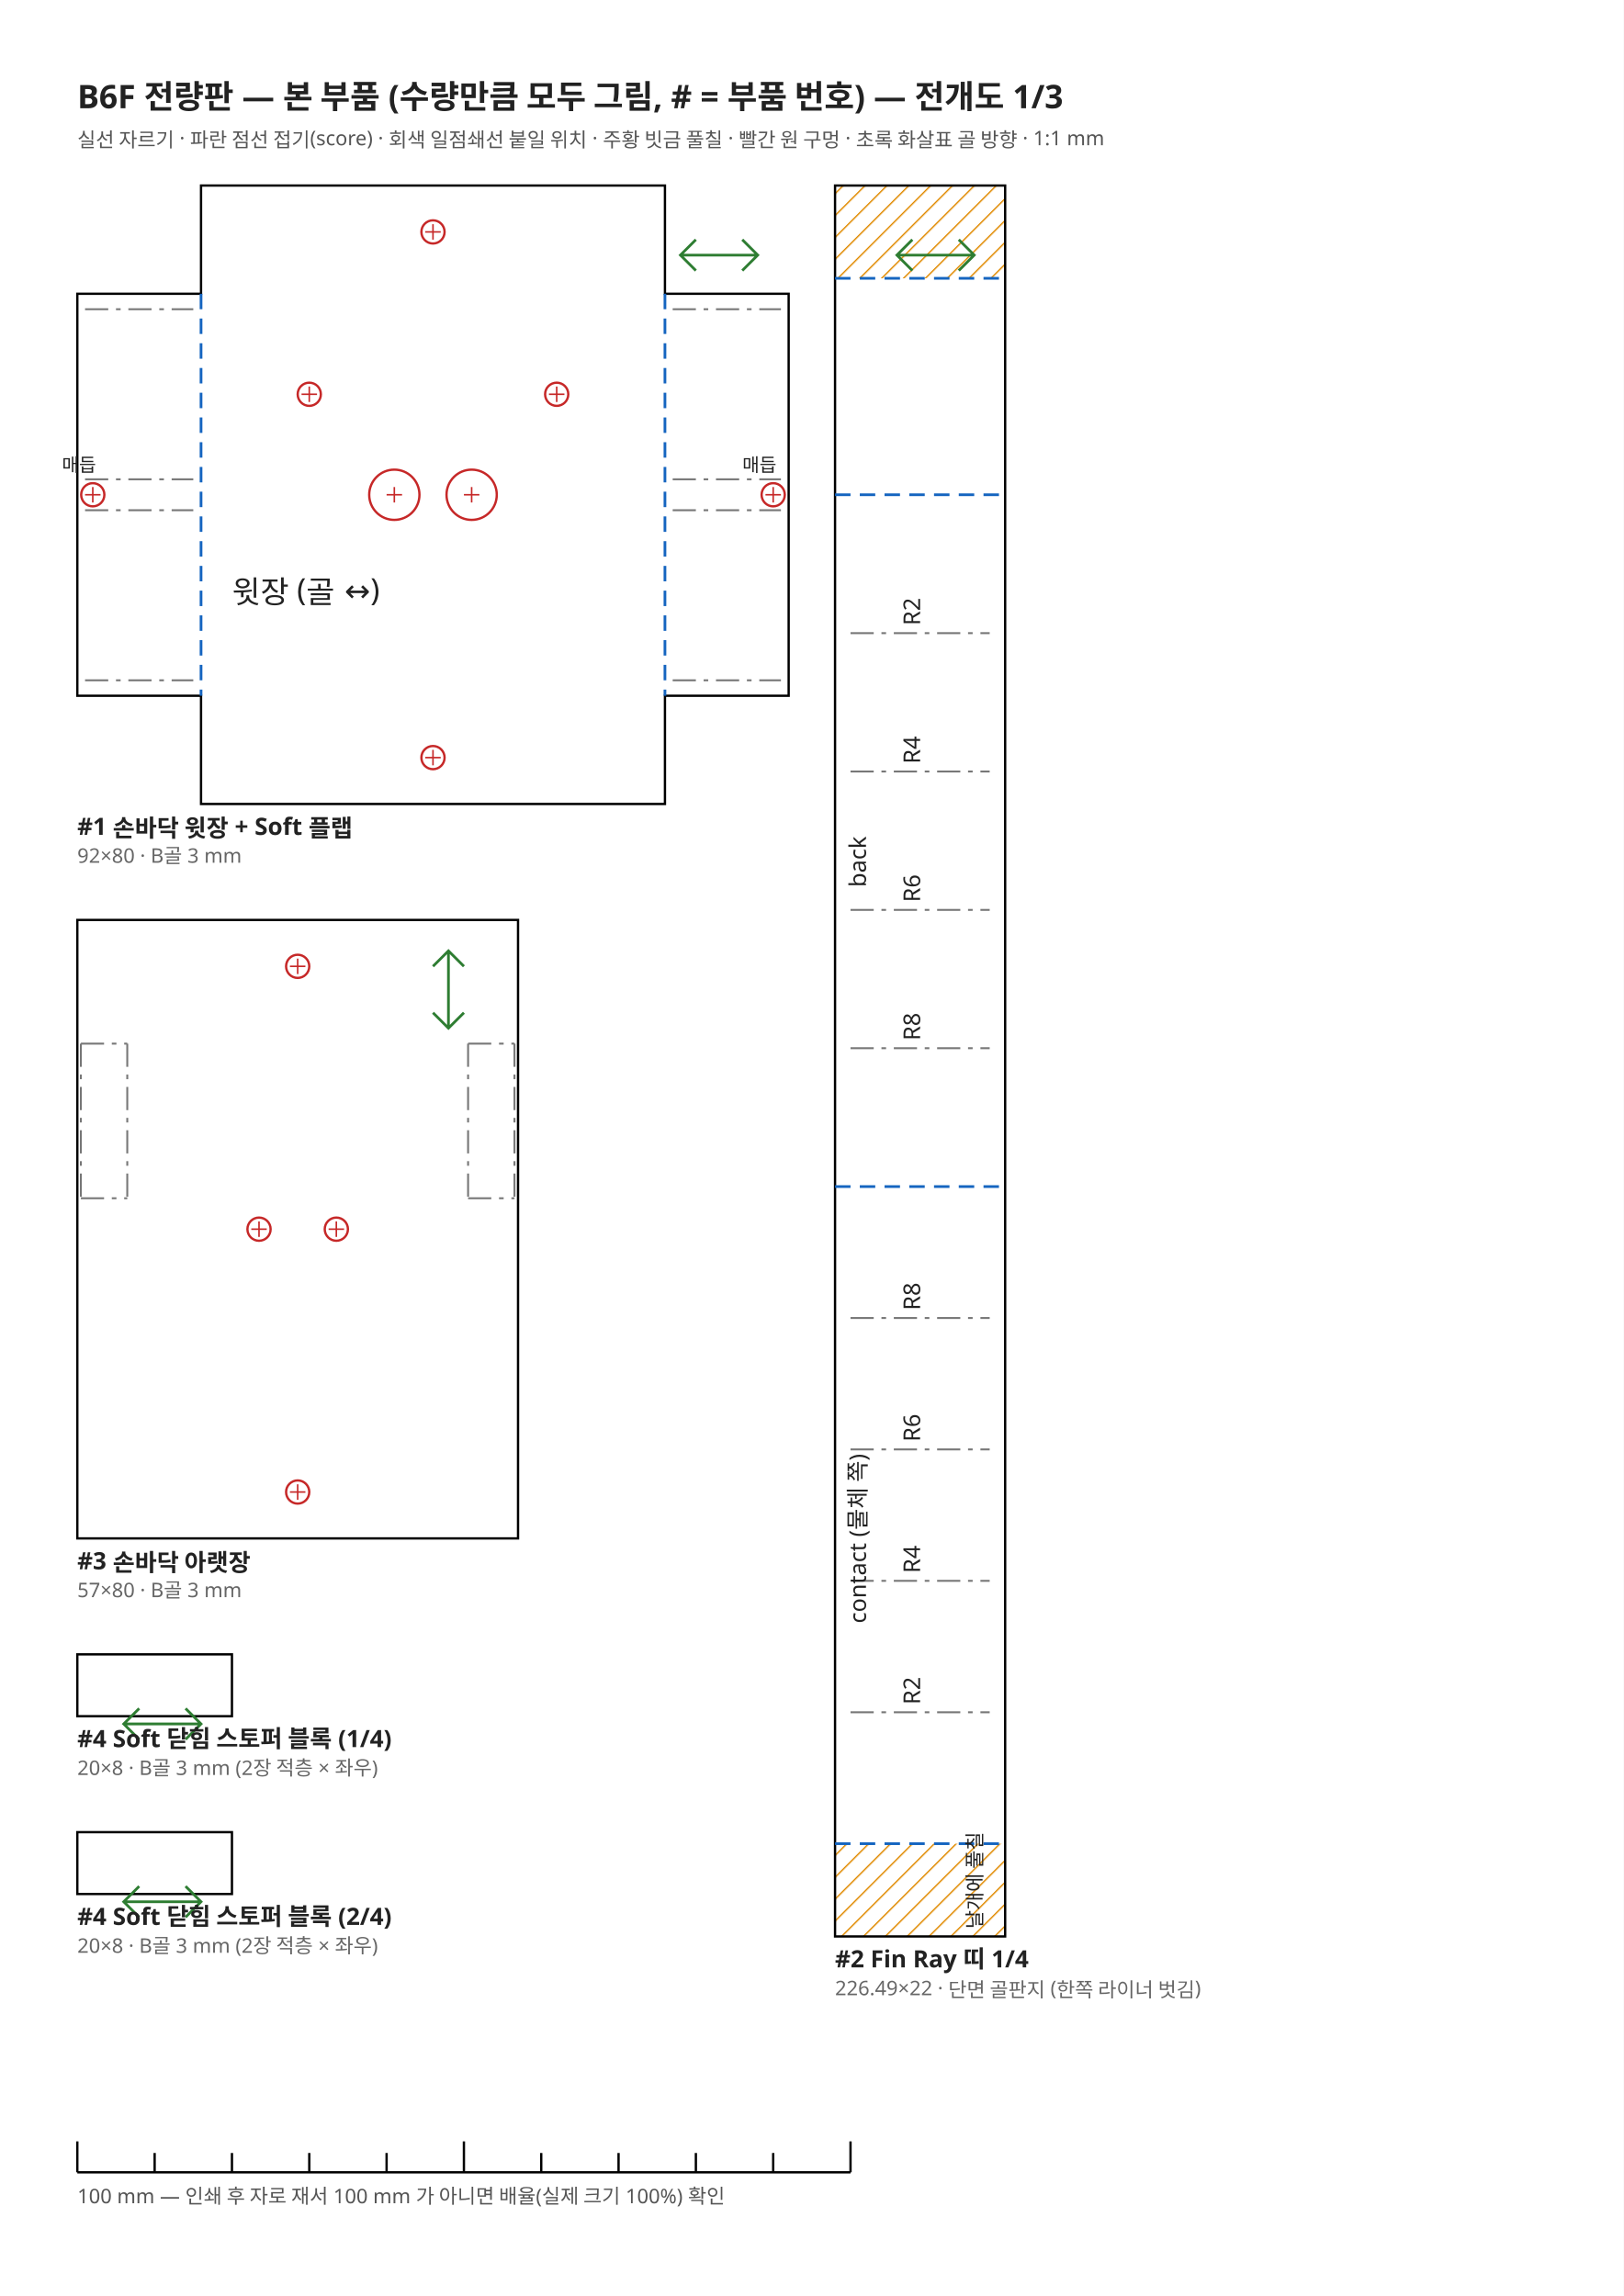
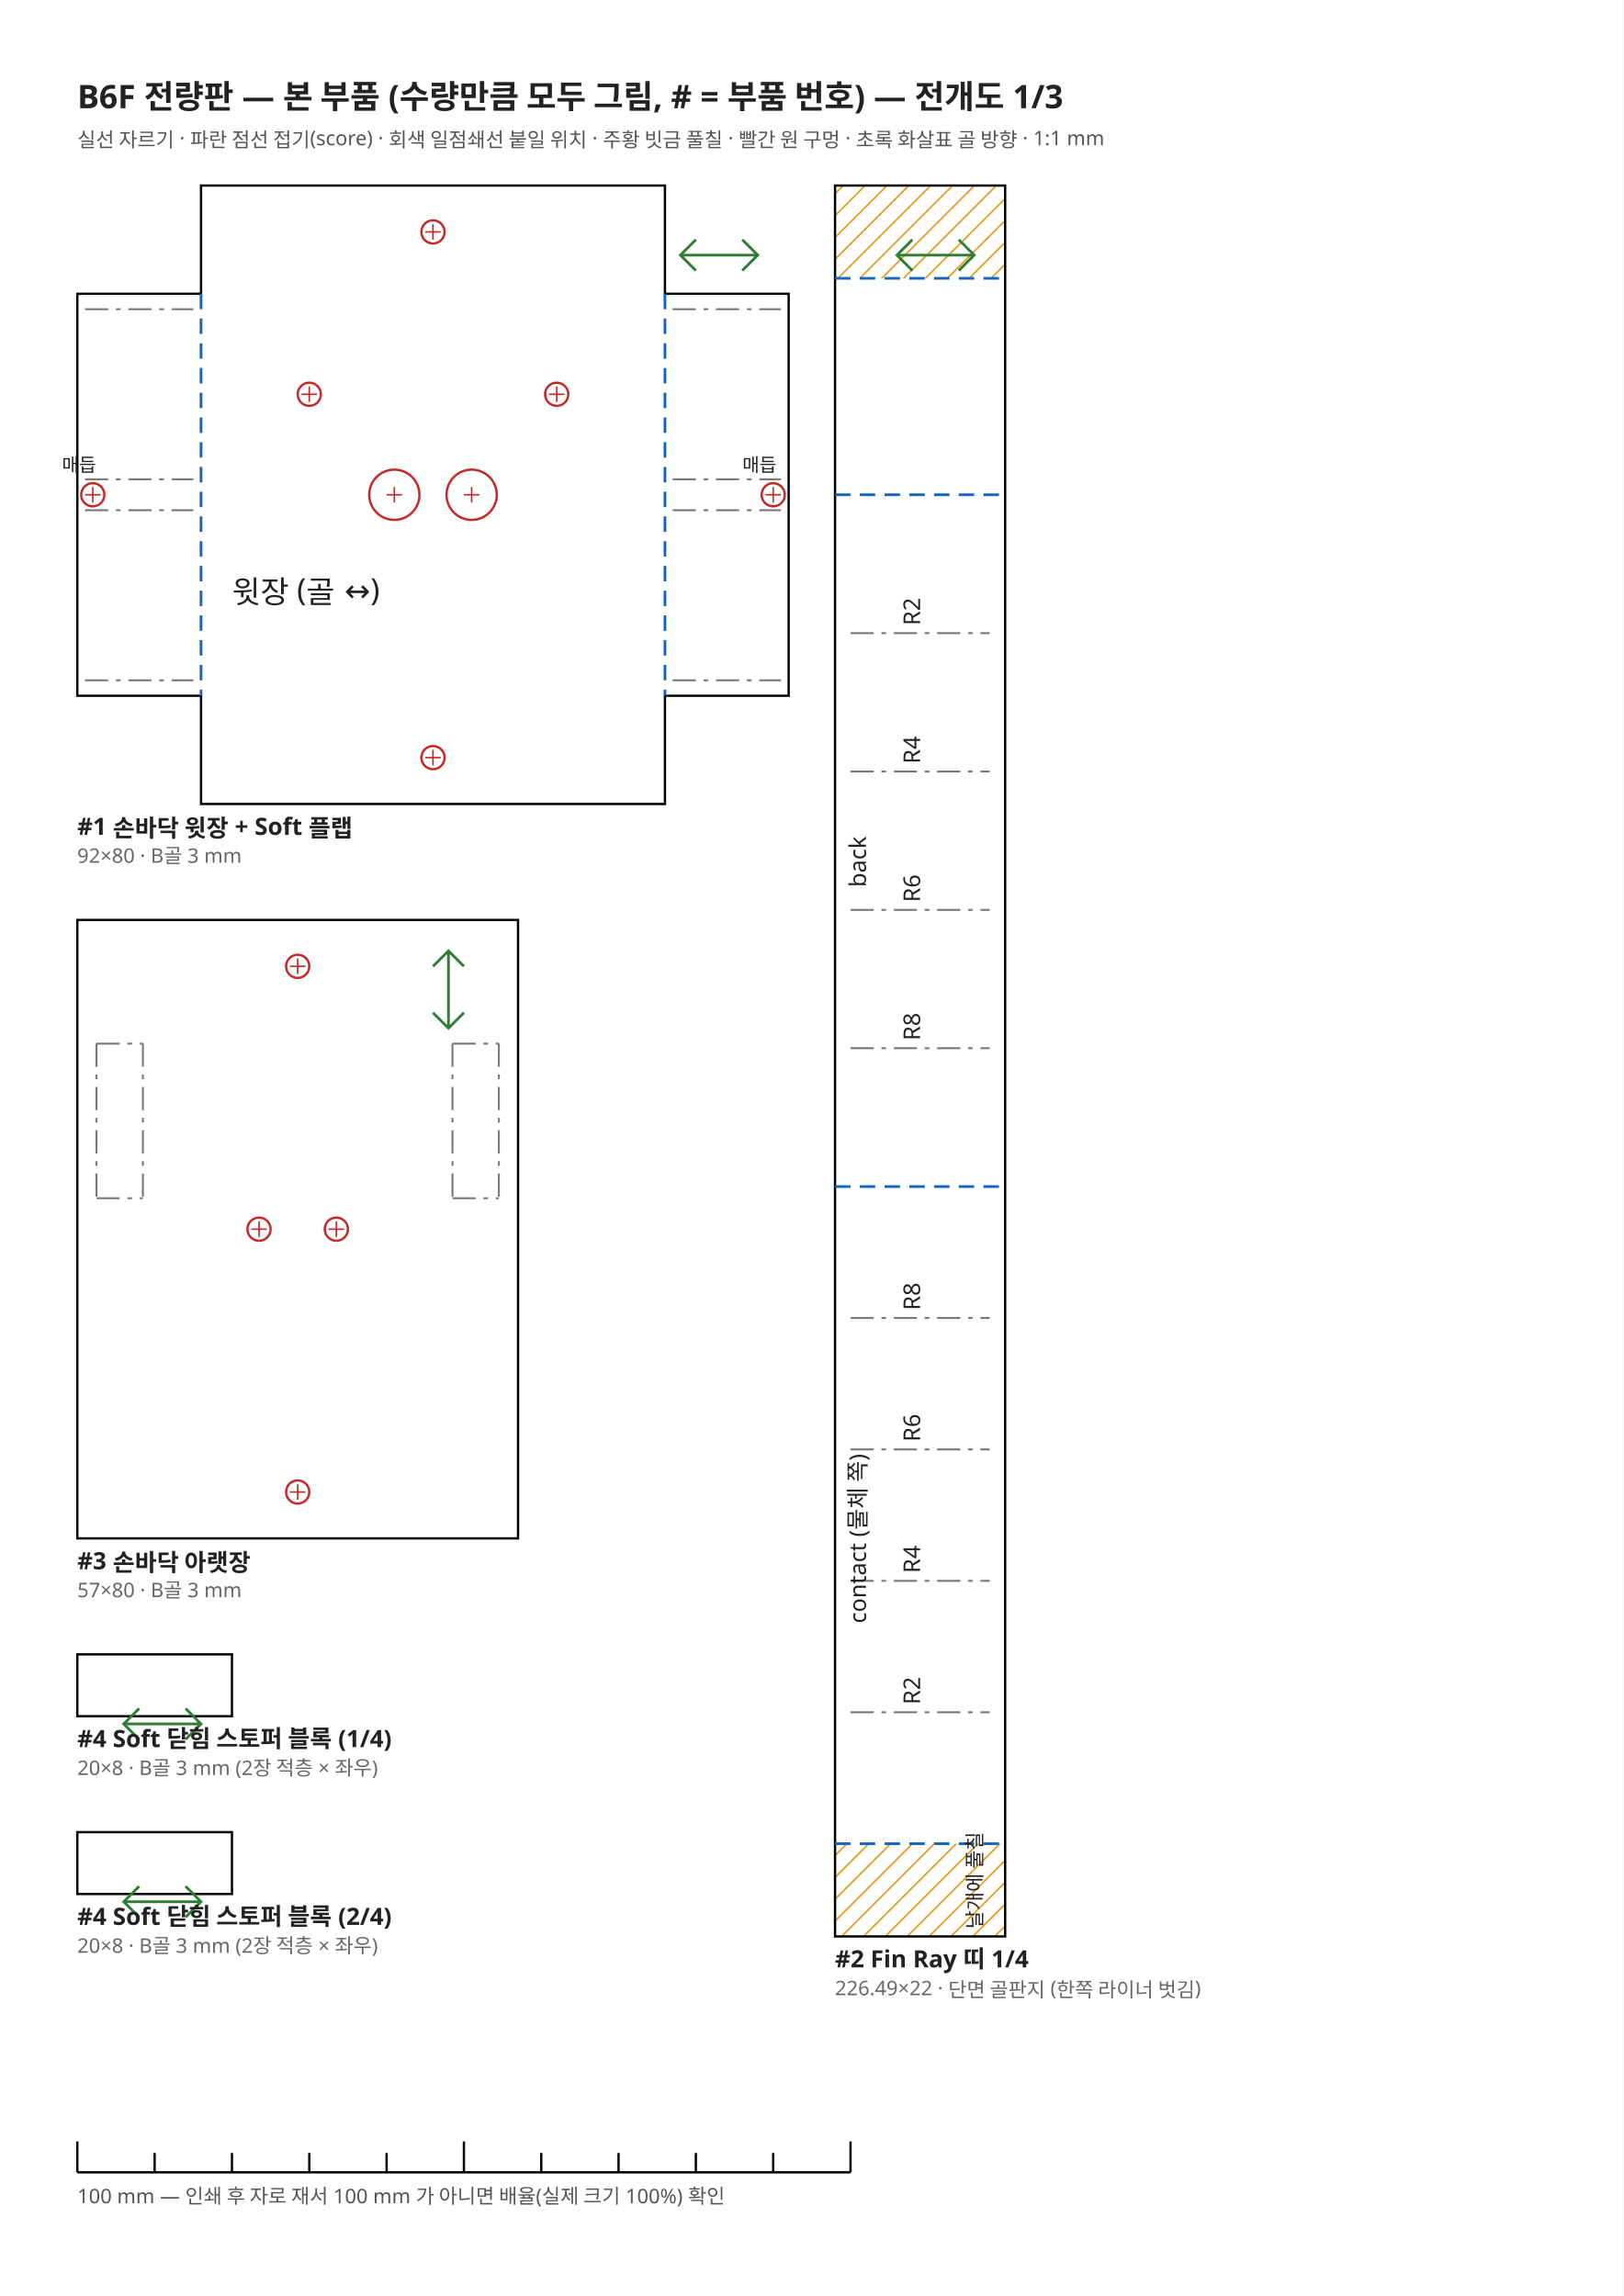
<svg xmlns="http://www.w3.org/2000/svg" width="210mm" height="297mm" viewBox="0 0 210 297">
  <defs>
    <pattern id="hatch" width="2" height="2" patternUnits="userSpaceOnUse" patternTransform="rotate(45)">
      <path d="M0 0V2" stroke="#e08a00" stroke-width=".35" />
    </pattern>
  </defs>
  <style>
.cut{fill:none;stroke:#000;stroke-width:.3}
.score{fill:none;stroke:#1565c0;stroke-width:.35;stroke-dasharray:2 1.2}
.mark{fill:none;stroke:#777;stroke-width:.25;stroke-dasharray:3 1 .6 1}
.glue{fill:url(#hatch);stroke:none}
.hole{fill:none;stroke:#c62828;stroke-width:.3}
.cross{stroke:#c62828;stroke-width:.2}
.flute{fill:none;stroke:#2e7d32;stroke-width:.35}
text{font-family:"WenQuanYi Zen Hei","IBM Plex Sans KR","Apple SD Gothic Neo","Malgun Gothic",sans-serif;fill:#222}
.lbl{font-size:3.1px;font-weight:bold}.dim{font-size:2.6px;fill:#666}
.hdr{font-size:4.2px;font-weight:bold}.small{font-size:2.6px;fill:#555}
</style>
  <rect width="210" height="297" fill="#fff" />
  <text class="hdr" x="10" y="14">B6F 전량판 — 본 부품 (수량만큼 모두 그림, # = 부품 번호) — 전개도 1/3</text>
  <text class="small" x="10" y="19">실선 자르기 · 파란 점선 접기(score) · 회색 일점쇄선 붙일 위치 · 주황 빗금 풀칠 · 빨간 원 구멍 · 초록 화살표 골 방향 · 1:1 mm</text>
  <polygon class="cut" points="10,38 26,38 26,24 86,24 86,38 102,38 102,90 86,90 86,104 26,104 26,90 10,90" />
  <polyline class="score" points="26,38 26,90" />
  <polyline class="score" points="86,38 86,90" />
  <polyline class="mark" points="11,40 25,40" />
  <polyline class="mark" points="11,62 25,62" />
  <polyline class="mark" points="11,66 25,66" />
  <polyline class="mark" points="11,88 25,88" />
  <polyline class="mark" points="87,40 101,40" />
  <polyline class="mark" points="87,62 101,62" />
  <polyline class="mark" points="87,66 101,66" />
  <polyline class="mark" points="87,88 101,88" />
  <circle class="hole" cx="61" cy="64" r="3.25" />
  <path class="cross" d="M60 64h2M61 63v2" />
  <circle class="hole" cx="51" cy="64" r="3.25" />
  <path class="cross" d="M50 64h2M51 63v2" />
  <circle class="hole" cx="56" cy="98" r="1.5" />
  <path class="cross" d="M55 98h2M56 97v2" />
  <circle class="hole" cx="56" cy="30" r="1.5" />
  <path class="cross" d="M55 30h2M56 29v2" />
  <circle class="hole" cx="12" cy="64" r="1.5" />
  <path class="cross" d="M11 64h2M12 63v2" />
  <circle class="hole" cx="100" cy="64" r="1.5" />
  <path class="cross" d="M99 64h2M100 63v2" />
  <circle class="hole" cx="40" cy="51" r="1.5" />
  <path class="cross" d="M39 51h2M40 50v2" />
  <circle class="hole" cx="72" cy="51" r="1.5" />
  <path class="cross" d="M71 51h2M72 50v2" />
  <text x="8" y="61" font-size="2.4">매듭</text>
  <text x="96" y="61" font-size="2.4">매듭</text>
  <text x="30" y="78" font-size="4">윗장 (골 ↔)</text>
  <path class="flute" d="M88 33H98M96 31L98 33L96 35M90 31L88 33L90 35" />
  <text class="lbl" x="10" y="108">#1 손바닥 윗장 + Soft 플랩</text>
  <text class="dim" x="10" y="111.6">92×80 · B골 3 mm</text>
  <polygon class="glue" points="108,250.49 108,238.49 130,238.49 130,250.49" />
  <polygon class="glue" points="108,36 108,24 130,24 130,36" />
  <polygon class="cut" points="108,250.49 108,24 130,24 130,250.49" />
  <polyline class="score" points="108,238.49 130,238.49" />
  <polyline class="score" points="108,153.49 130,153.49" />
  <polyline class="score" points="108,64 130,64" />
  <polyline class="score" points="108,36 130,36" />
  <polyline class="mark" points="110,221.49 128,221.49" />
  <polyline class="mark" points="110,81.9 128,81.9" />
  <polyline class="mark" points="110,204.49 128,204.49" />
  <polyline class="mark" points="110,99.8 128,99.8" />
  <polyline class="mark" points="110,187.49 128,187.49" />
  <polyline class="mark" points="110,117.7 128,117.7" />
  <polyline class="mark" points="110,170.49 128,170.49" />
  <polyline class="mark" points="110,135.59 128,135.59" />
  <text x="119" y="220.49" font-size="3" transform="rotate(-90 119 220.49)">R2</text>
  <text x="119" y="80.9" font-size="3" transform="rotate(-90 119 80.9)">R2</text>
  <text x="119" y="203.49" font-size="3" transform="rotate(-90 119 203.49)">R4</text>
  <text x="119" y="98.8" font-size="3" transform="rotate(-90 119 98.8)">R4</text>
  <text x="119" y="186.49" font-size="3" transform="rotate(-90 119 186.49)">R6</text>
  <text x="119" y="116.7" font-size="3" transform="rotate(-90 119 116.7)">R6</text>
  <text x="119" y="169.49" font-size="3" transform="rotate(-90 119 169.49)">R8</text>
  <text x="119" y="134.59" font-size="3" transform="rotate(-90 119 134.59)">R8</text>
  <text x="112" y="209.99" font-size="3" transform="rotate(-90 112 209.99)">contact (물체 쪽)</text>
  <text x="112" y="114.75" font-size="3" transform="rotate(-90 112 114.75)">back</text>
  <text x="127" y="249.49" font-size="2.6" transform="rotate(-90 127 249.49)">날개에 풀칠</text>
  <path class="flute" d="M116 33H126M124 31L126 33L124 35M118 31L116 33L118 35" />
  <text class="lbl" x="108" y="254.49">#2 Fin Ray 띠 1/4</text>
  <text class="dim" x="108" y="258.09">226.49×22 · 단면 골판지 (한쪽 라이너 벗김)</text>
  <polygon class="cut" points="10,119 67,119 67,199 10,199" />
-   <polyline class="mark" points="60.54,135 66.54,135" />
-   <polyline class="mark" points="60.54,155 66.54,155" />
-   <polyline class="mark" points="60.54,135 60.54,155" />
-   <polyline class="mark" points="66.54,135 66.54,155" />
-   <polyline class="mark" points="10.46,135 16.46,135" />
-   <polyline class="mark" points="10.46,155 16.46,155" />
-   <polyline class="mark" points="10.46,135 10.46,155" />
-   <polyline class="mark" points="16.46,135 16.46,155" />
+   <polyline class="mark" points="58.52,135 64.52,135" />
+   <polyline class="mark" points="58.52,155 64.52,155" />
+   <polyline class="mark" points="58.52,135 58.52,155" />
+   <polyline class="mark" points="64.52,135 64.52,155" />
+   <polyline class="mark" points="12.48,135 18.48,135" />
+   <polyline class="mark" points="12.48,155 18.48,155" />
+   <polyline class="mark" points="12.48,135 12.48,155" />
+   <polyline class="mark" points="18.48,135 18.48,155" />
  <circle class="hole" cx="43.5" cy="159" r="1.5" />
  <path class="cross" d="M42.5 159h2M43.5 158v2" />
  <circle class="hole" cx="33.5" cy="159" r="1.5" />
  <path class="cross" d="M32.5 159h2M33.5 158v2" />
  <circle class="hole" cx="38.5" cy="193" r="1.5" />
  <path class="cross" d="M37.5 193h2M38.5 192v2" />
  <circle class="hole" cx="38.5" cy="125" r="1.5" />
  <path class="cross" d="M37.5 125h2M38.5 124v2" />
  <path class="flute" d="M58 123V133M56 131L58 133L60 131M56 125L58 123L60 125" />
  <text class="lbl" x="10" y="203">#3 손바닥 아랫장</text>
  <text class="dim" x="10" y="206.6">57×80 · B골 3 mm</text>
  <polygon class="cut" points="10,214 30,214 30,222 10,222" />
  <path class="flute" d="M16 223H26M24 221L26 223L24 225M18 221L16 223L18 225" />
  <text class="lbl" x="10" y="226">#4 Soft 닫힘 스토퍼 블록 (1/4)</text>
  <text class="dim" x="10" y="229.6">20×8 · B골 3 mm (2장 적층 × 좌우)</text>
  <polygon class="cut" points="10,237 30,237 30,245 10,245" />
  <path class="flute" d="M16 246H26M24 244L26 246L24 248M18 244L16 246L18 248" />
  <text class="lbl" x="10" y="249">#4 Soft 닫힘 스토퍼 블록 (2/4)</text>
  <text class="dim" x="10" y="252.6">20×8 · B골 3 mm (2장 적층 × 좌우)</text>
  <path class="cut" d="M10 281h100" />
  <path class="cut" d="M10 281v-4" />
  <path class="cut" d="M20 281v-2.5" />
  <path class="cut" d="M30 281v-2.5" />
  <path class="cut" d="M40 281v-2.5" />
  <path class="cut" d="M50 281v-2.5" />
  <path class="cut" d="M60 281v-4" />
  <path class="cut" d="M70 281v-2.5" />
  <path class="cut" d="M80 281v-2.5" />
  <path class="cut" d="M90 281v-2.5" />
  <path class="cut" d="M100 281v-2.5" />
  <path class="cut" d="M110 281v-4" />
  <text class="small" x="10" y="285">100 mm — 인쇄 후 자로 재서 100 mm 가 아니면 배율(실제 크기 100%) 확인</text>
</svg>
